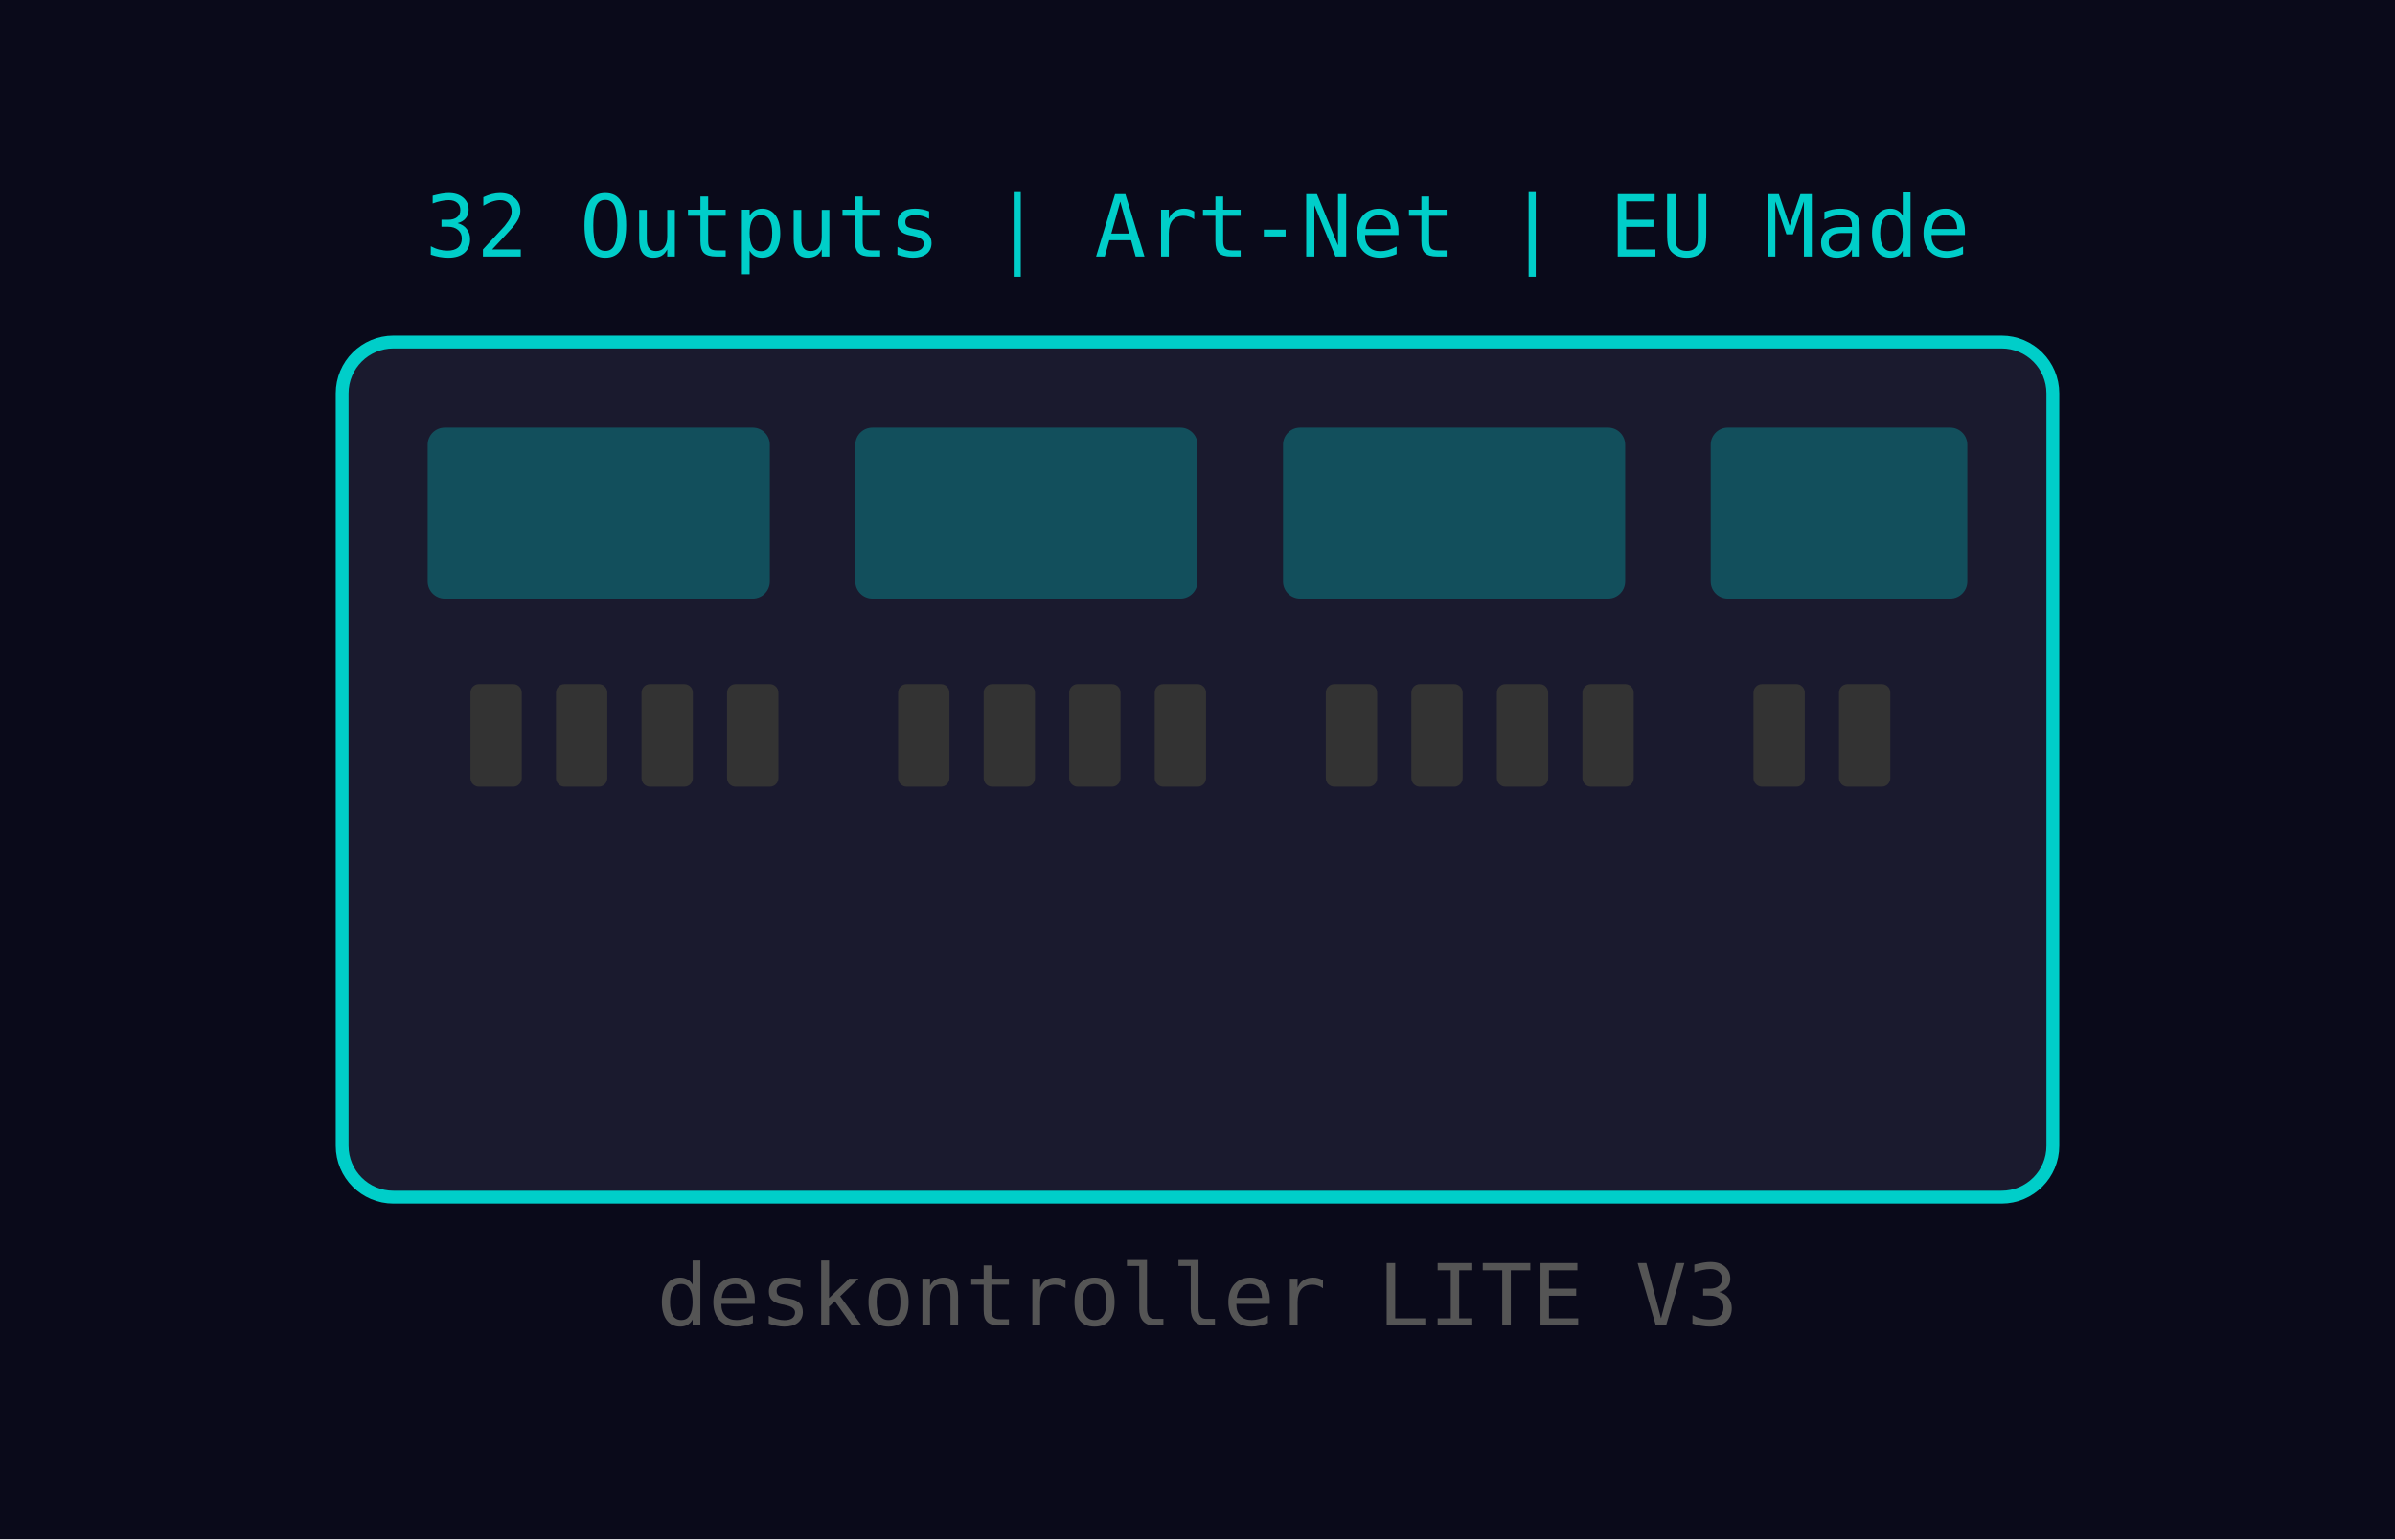
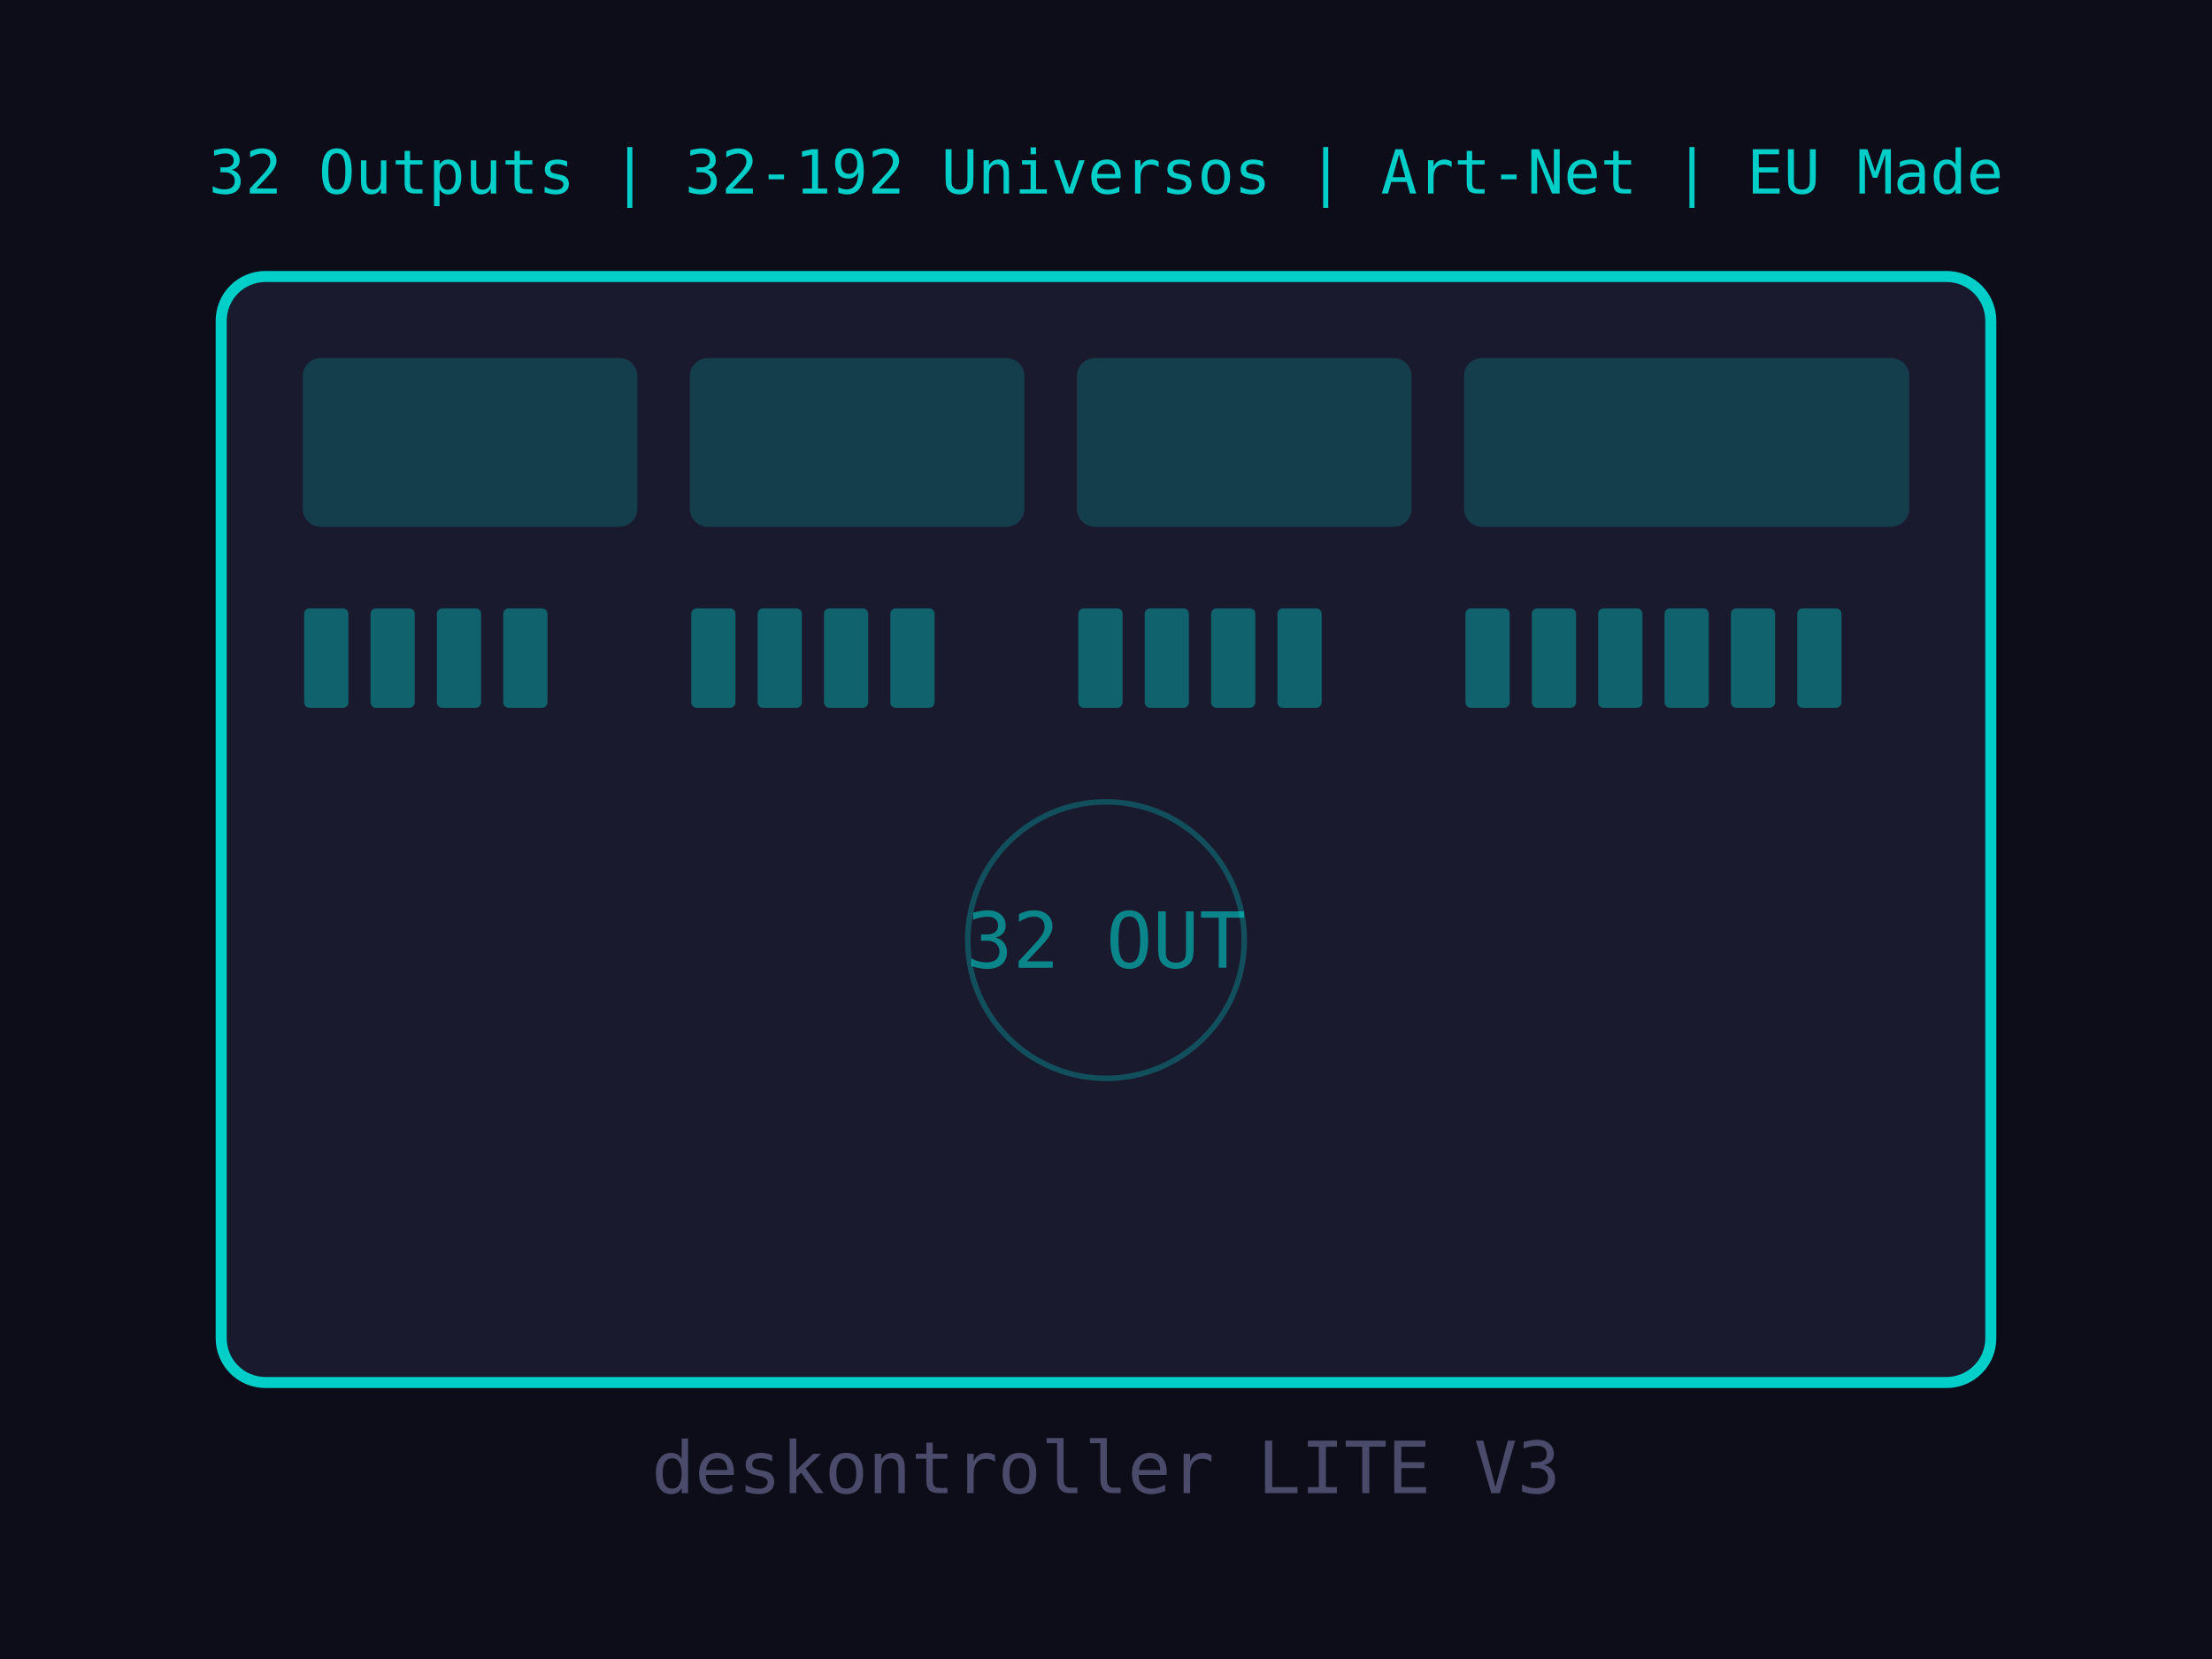
- <svg xmlns="http://www.w3.org/2000/svg" viewBox="0 0 280 180" fill="none">
-   <rect width="280" height="180" fill="#0a0a1a" />
-   <rect x="40" y="40" width="200" height="100" rx="6" fill="#1a1a2e" stroke="#00cec9" stroke-width="1.5" />
-   <rect x="50" y="50" width="40" height="20" rx="2" fill="#00cec9" opacity="0.3" />
-   <rect x="100" y="50" width="40" height="20" rx="2" fill="#00cec9" opacity="0.3" />
-   <rect x="150" y="50" width="40" height="20" rx="2" fill="#00cec9" opacity="0.3" />
-   <rect x="200" y="50" width="30" height="20" rx="2" fill="#00cec9" opacity="0.3" />
-   <g fill="#333">
-     <rect x="55" y="80" width="6" height="12" rx="1" />
-     <rect x="65" y="80" width="6" height="12" rx="1" />
-     <rect x="75" y="80" width="6" height="12" rx="1" />
-     <rect x="85" y="80" width="6" height="12" rx="1" />
-     <rect x="105" y="80" width="6" height="12" rx="1" />
-     <rect x="115" y="80" width="6" height="12" rx="1" />
-     <rect x="125" y="80" width="6" height="12" rx="1" />
-     <rect x="135" y="80" width="6" height="12" rx="1" />
-     <rect x="155" y="80" width="6" height="12" rx="1" />
-     <rect x="165" y="80" width="6" height="12" rx="1" />
-     <rect x="175" y="80" width="6" height="12" rx="1" />
-     <rect x="185" y="80" width="6" height="12" rx="1" />
-     <rect x="205" y="80" width="6" height="12" rx="1" />
-     <rect x="215" y="80" width="6" height="12" rx="1" />
+ <svg xmlns="http://www.w3.org/2000/svg" viewBox="0 0 400 300">
+   <rect width="400" height="300" fill="#0d0d1a" />
+   <rect x="40" y="50" width="320" height="200" rx="8" fill="#1a1a2e" stroke="#00cec9" stroke-width="2" />
+   <rect x="55" y="65" width="60" height="30" rx="3" fill="#00cec9" opacity="0.2" stroke="#00cec9" stroke-width="0.5" />
+   <rect x="125" y="65" width="60" height="30" rx="3" fill="#00cec9" opacity="0.2" stroke="#00cec9" stroke-width="0.5" />
+   <rect x="195" y="65" width="60" height="30" rx="3" fill="#00cec9" opacity="0.2" stroke="#00cec9" stroke-width="0.5" />
+   <rect x="265" y="65" width="80" height="30" rx="3" fill="#00cec9" opacity="0.2" stroke="#00cec9" stroke-width="0.5" />
+   <g fill="#00cec9" opacity="0.4">
+     <rect x="55" y="110" width="8" height="18" rx="1" />
+     <rect x="67" y="110" width="8" height="18" rx="1" />
+     <rect x="79" y="110" width="8" height="18" rx="1" />
+     <rect x="91" y="110" width="8" height="18" rx="1" />
+     <rect x="125" y="110" width="8" height="18" rx="1" />
+     <rect x="137" y="110" width="8" height="18" rx="1" />
+     <rect x="149" y="110" width="8" height="18" rx="1" />
+     <rect x="161" y="110" width="8" height="18" rx="1" />
+     <rect x="195" y="110" width="8" height="18" rx="1" />
+     <rect x="207" y="110" width="8" height="18" rx="1" />
+     <rect x="219" y="110" width="8" height="18" rx="1" />
+     <rect x="231" y="110" width="8" height="18" rx="1" />
+     <rect x="265" y="110" width="8" height="18" rx="1" />
+     <rect x="277" y="110" width="8" height="18" rx="1" />
+     <rect x="289" y="110" width="8" height="18" rx="1" />
+     <rect x="301" y="110" width="8" height="18" rx="1" />
+     <rect x="313" y="110" width="8" height="18" rx="1" />
+     <rect x="325" y="110" width="8" height="18" rx="1" />
  </g>
-   <text x="140" y="155" text-anchor="middle" fill="#555" font-size="10" font-family="monospace">deskontroller LITE V3</text>
-   <text x="140" y="30" text-anchor="middle" fill="#00cec9" font-size="10" font-family="monospace">32 Outputs | Art-Net | EU Made</text>
+   <circle cx="200" cy="170" r="25" fill="none" stroke="#00cec9" stroke-width="1" opacity="0.3" />
+   <text x="200" y="175" text-anchor="middle" fill="#00cec9" font-size="14" font-family="monospace" opacity="0.6">32 OUT</text>
+   <text x="200" y="270" text-anchor="middle" fill="#4a4a6a" font-size="13" font-family="monospace">deskontroller LITE V3</text>
+   <text x="200" y="35" text-anchor="middle" fill="#00cec9" font-size="11" font-family="monospace">32 Outputs | 32-192 Universos | Art-Net | EU Made</text>
</svg>
